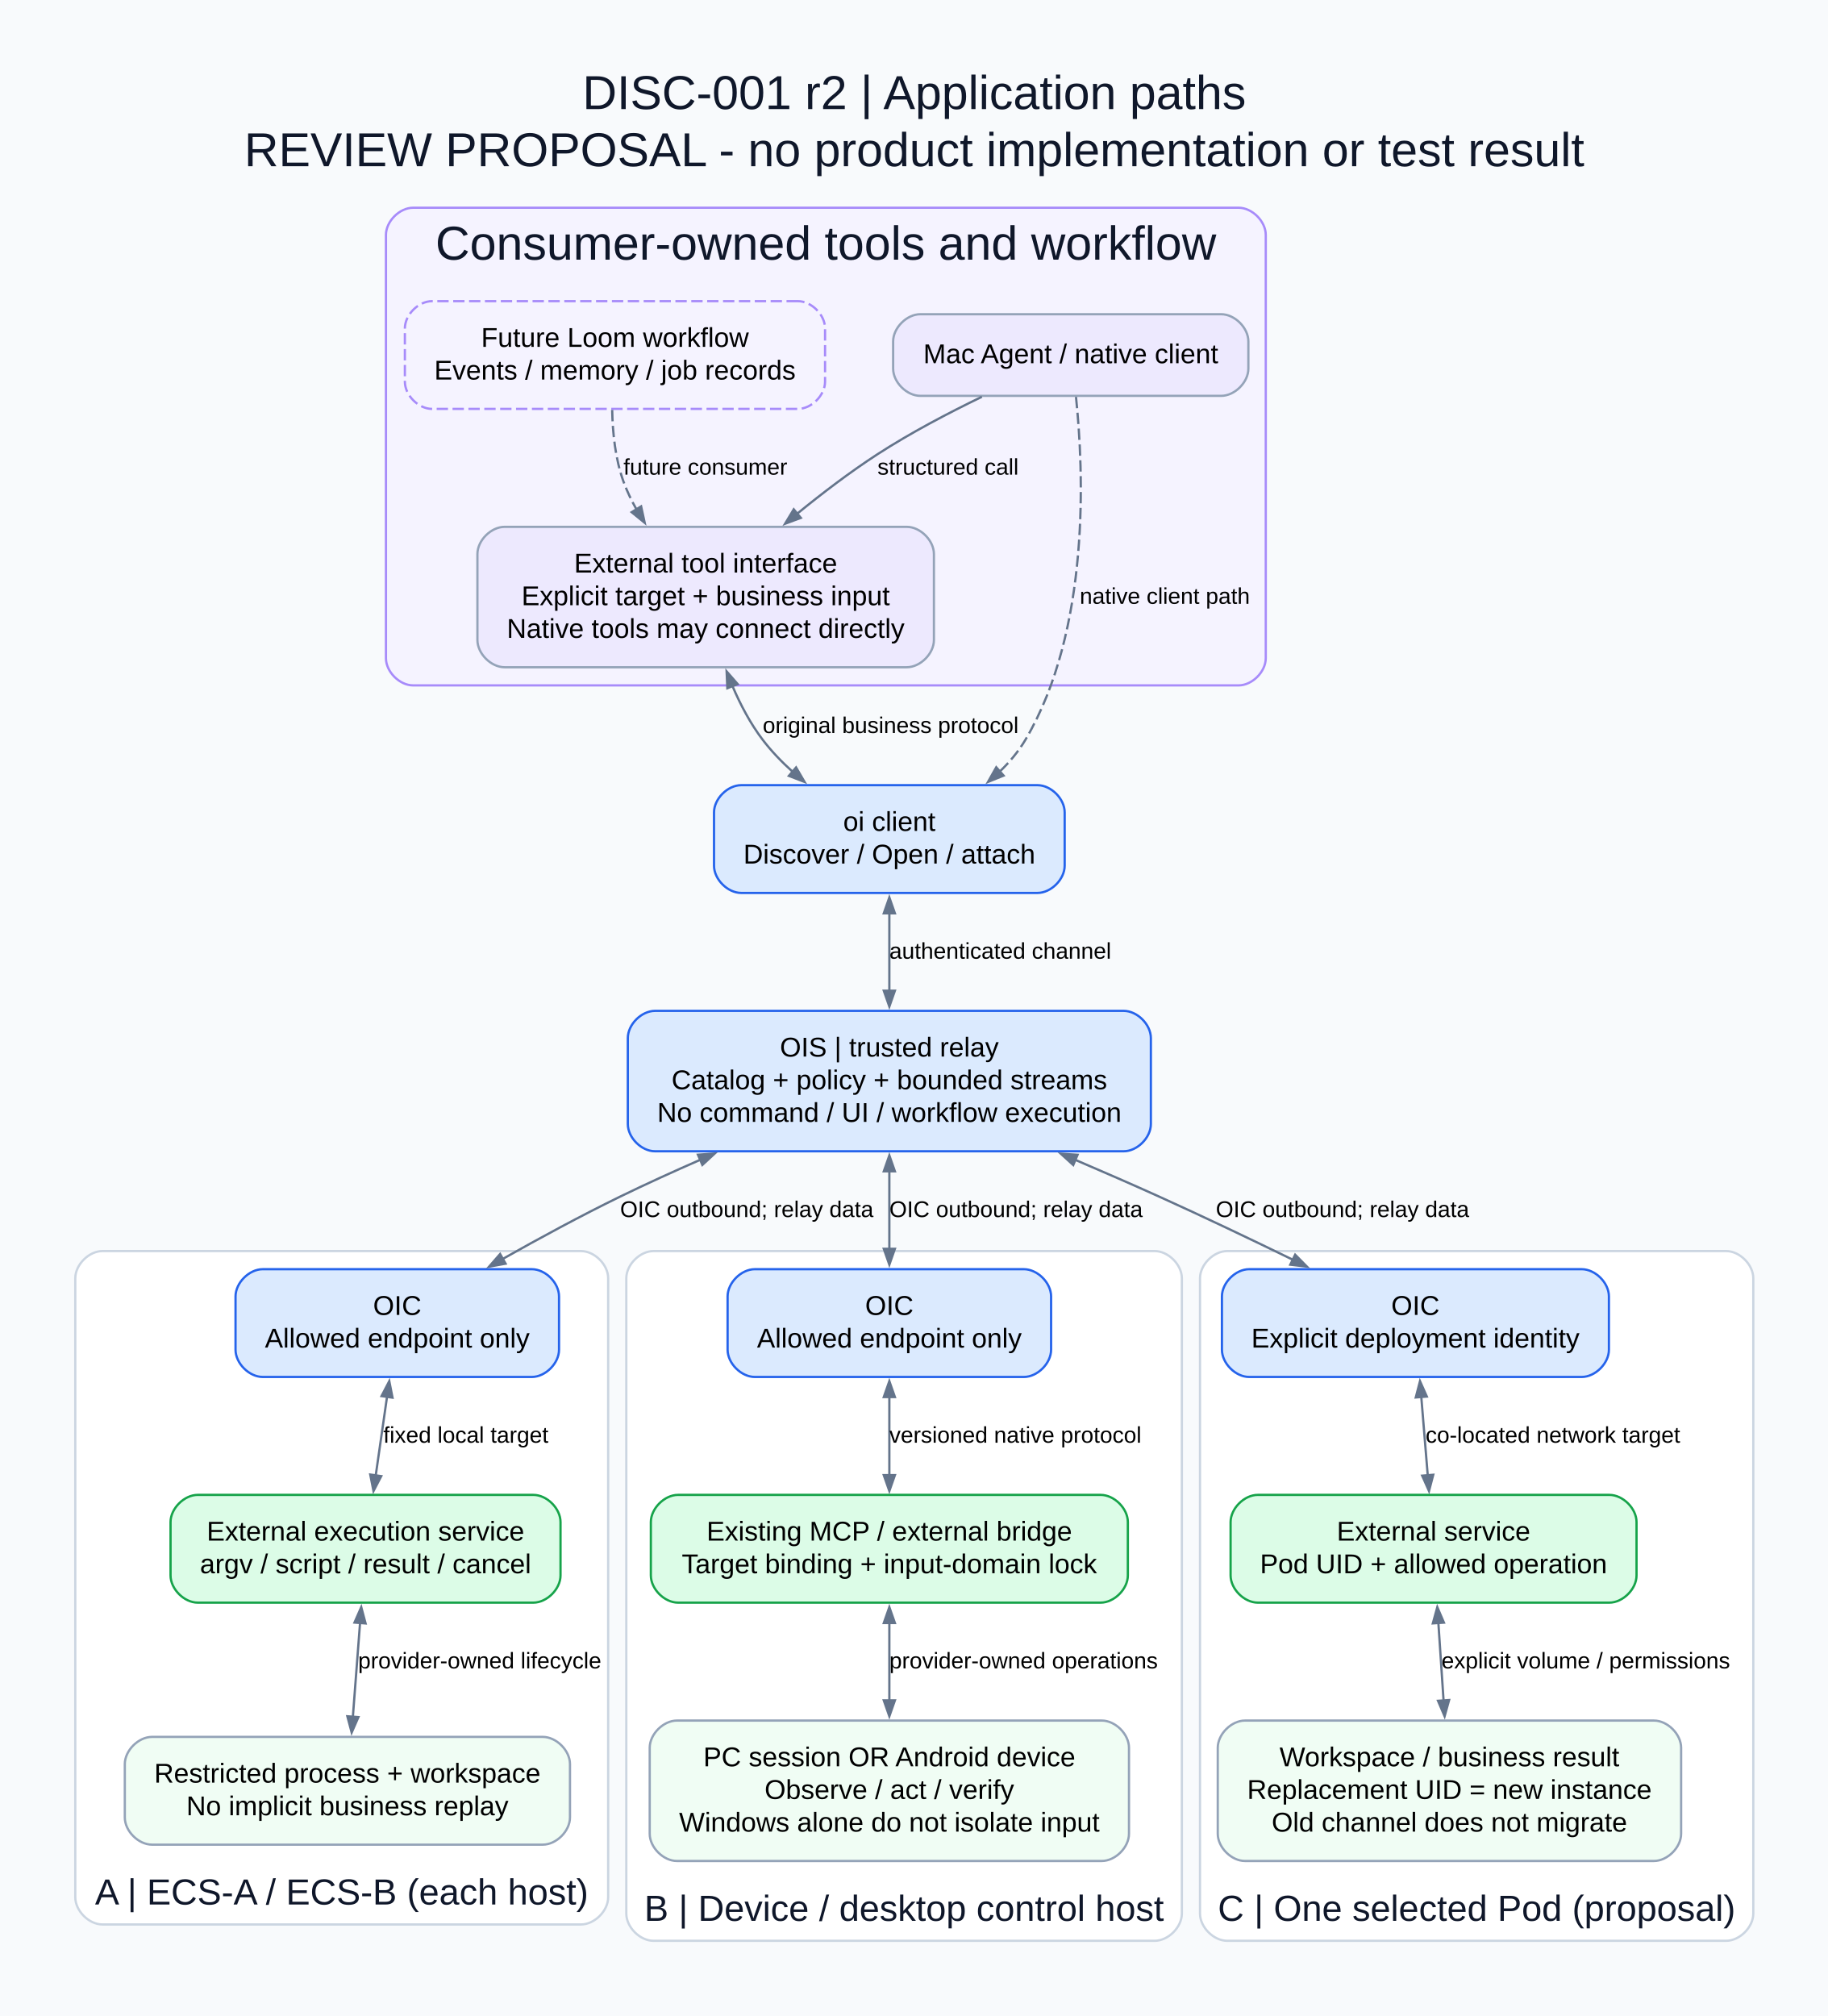
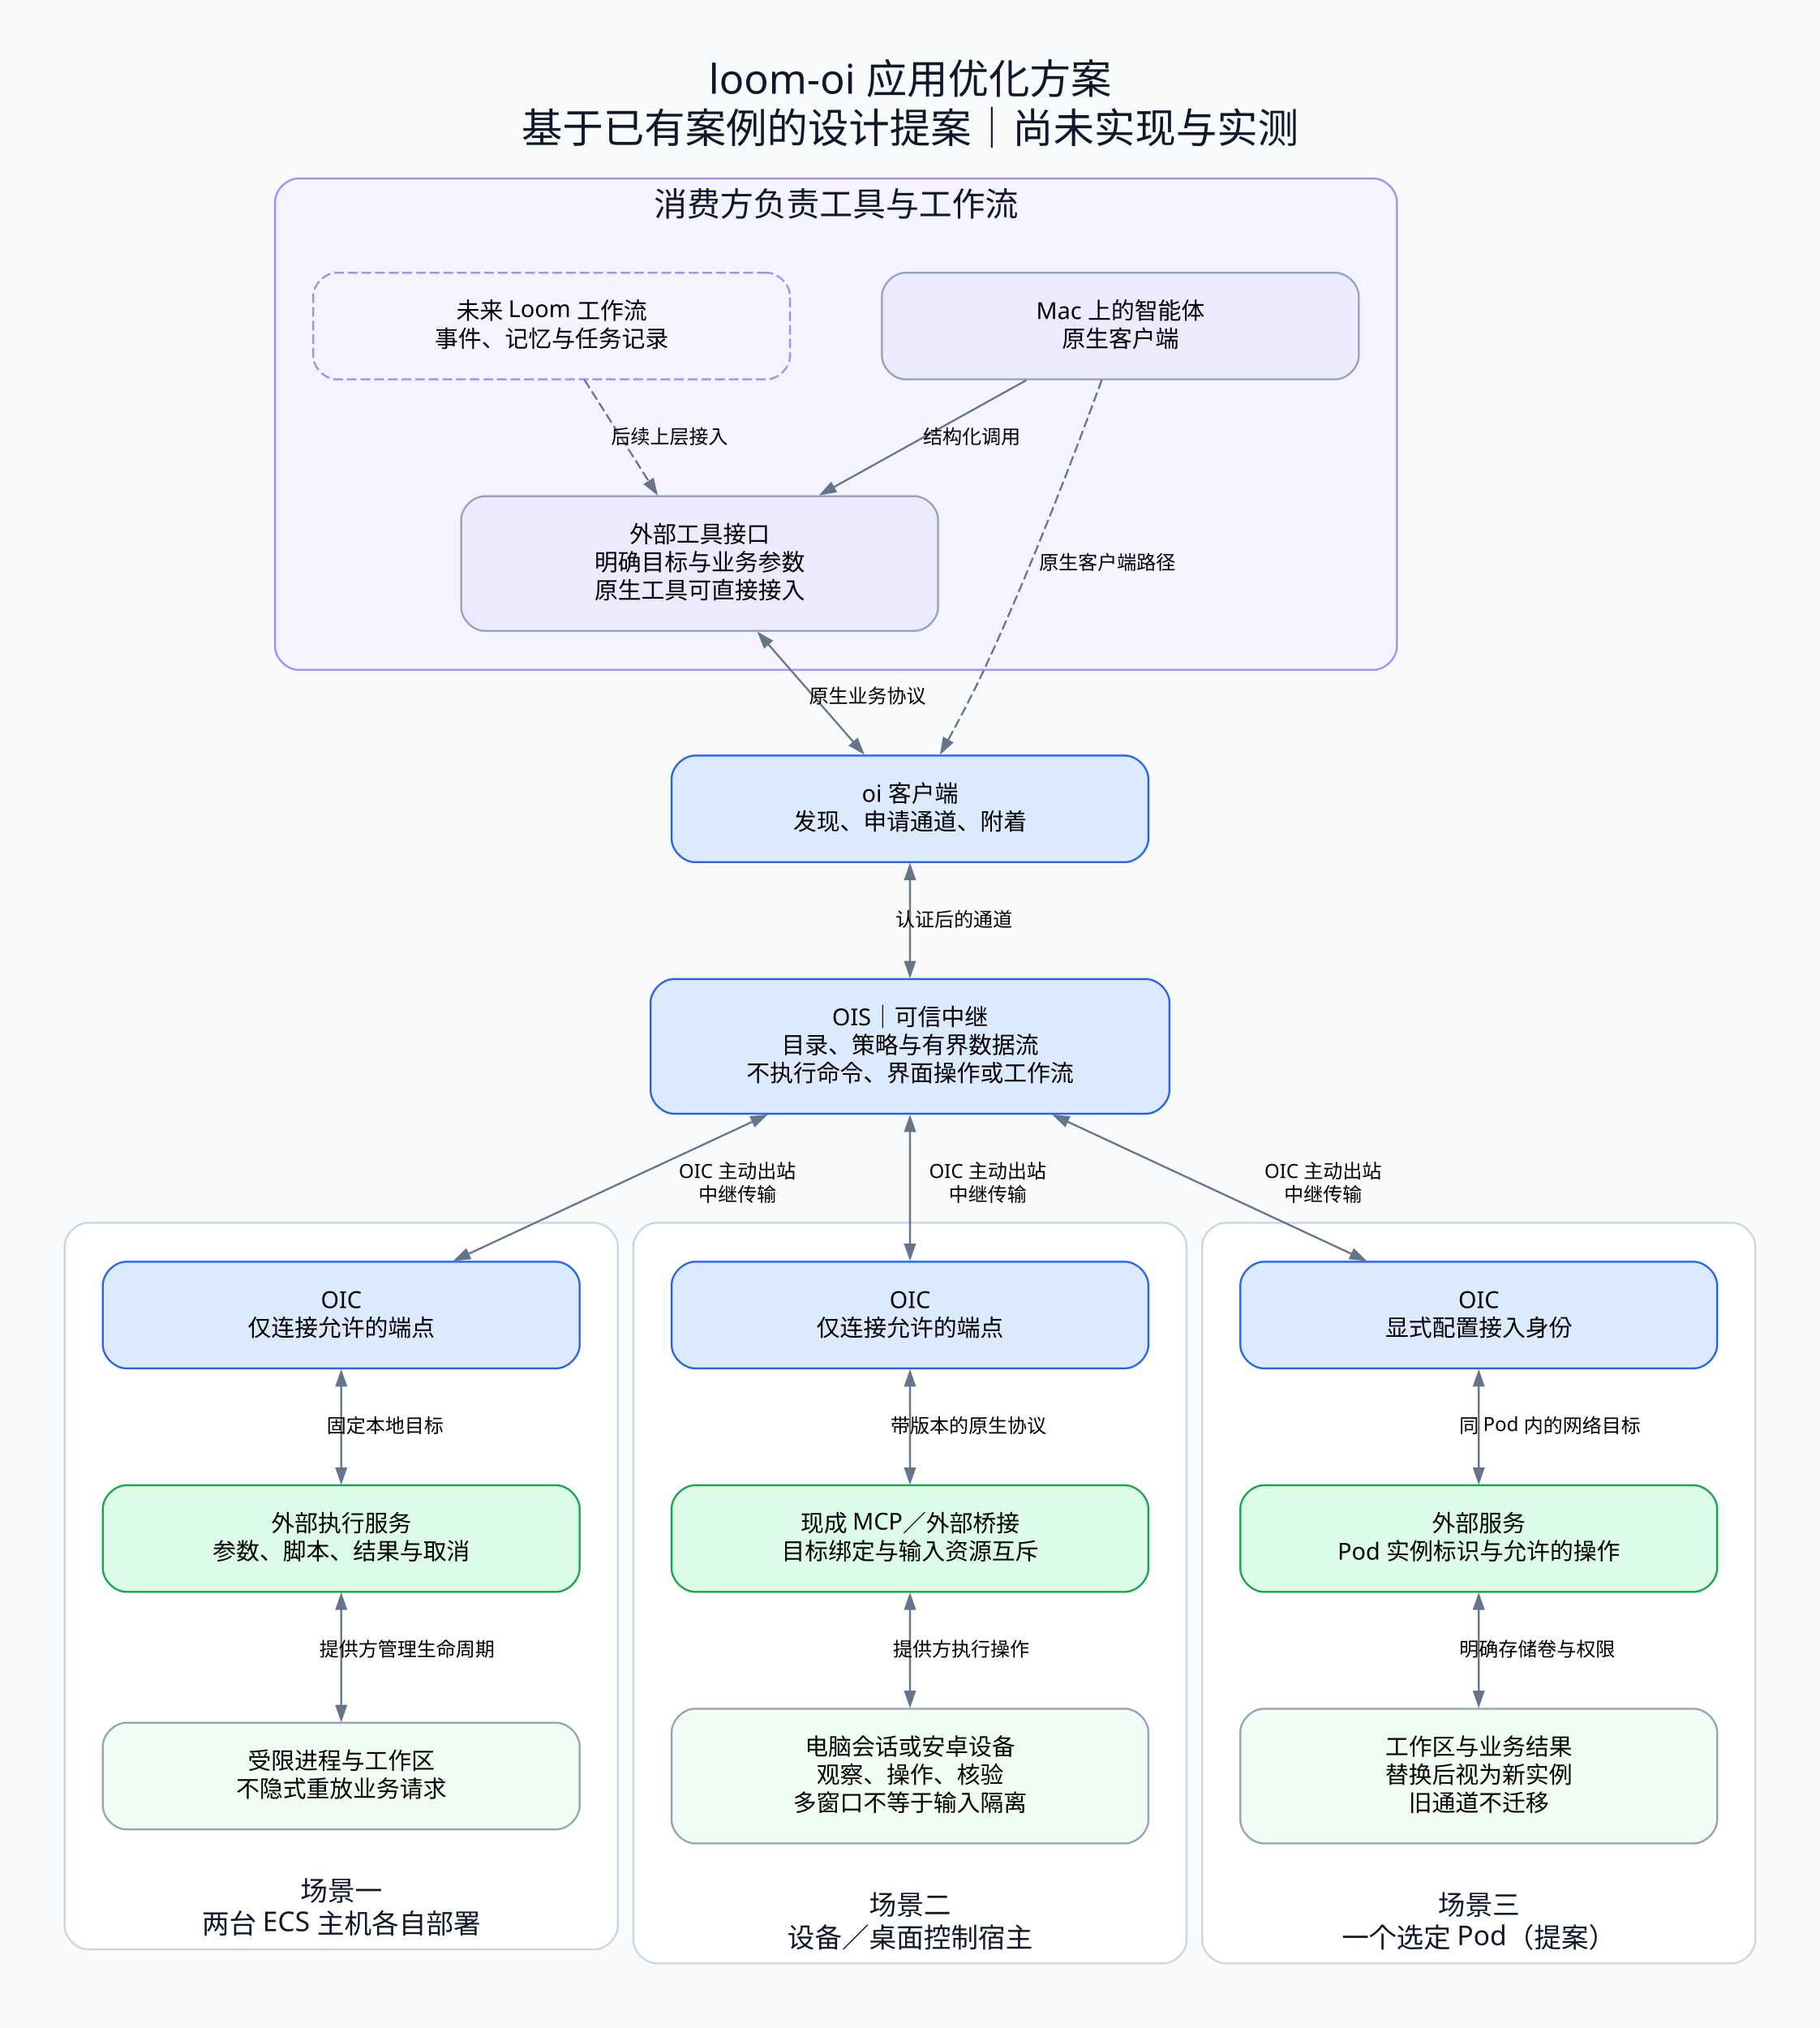
- <svg xmlns="http://www.w3.org/2000/svg" width="806pt" height="889pt" viewBox="0.00 0.00 806.00 889.00">
-   <g id="graph0" class="graph" transform="scale(1 1) rotate(0) translate(25.2 863.84)">
-     <polygon fill="#f8fafc" stroke="none" points="-25.2,25.2 -25.2,-863.84 781.2,-863.84 781.2,25.2 -25.2,25.2" />
-     <text xml:space="preserve" text-anchor="middle" x="378" y="-815.74" font-family="Arial" font-size="21.00" fill="#0f172a">DISC-001 r2 | Application paths</text>
-     <text xml:space="preserve" text-anchor="middle" x="378" y="-790.54" font-family="Arial" font-size="21.00" fill="#0f172a">REVIEW PROPOSAL - no product implementation or test result</text>
+ <svg xmlns="http://www.w3.org/2000/svg" width="934pt" height="1041pt" viewBox="0.00 0.00 934.00 1041.00">
+   <g id="graph0" class="graph" transform="scale(1 1) rotate(0) translate(25.2 1015.84)">
+     <polygon fill="#f8fafc" stroke="none" points="-25.2,25.2 -25.2,-1015.84 909.2,-1015.84 909.2,25.2 -25.2,25.2" />
+     <text xml:space="preserve" text-anchor="middle" x="442" y="-967.74" font-family="Noto Sans SC" font-size="21.00" fill="#0f172a">loom-oi 应用优化方案</text>
+     <text xml:space="preserve" text-anchor="middle" x="442" y="-942.54" font-family="Noto Sans SC" font-size="21.00" fill="#0f172a">基于已有案例的设计提案｜尚未实现与实测</text>
    <g id="clust1" class="cluster">
-       <path fill="#f5f3ff" stroke="#a78bfa" d="M157,-561.6C157,-561.6 521,-561.6 521,-561.6 527,-561.6 533,-567.6 533,-573.6 533,-573.6 533,-760.24 533,-760.24 533,-766.24 527,-772.24 521,-772.24 521,-772.24 157,-772.24 157,-772.24 151,-772.24 145,-766.24 145,-760.24 145,-760.24 145,-573.6 145,-573.6 145,-567.6 151,-561.6 157,-561.6" />
-       <text xml:space="preserve" text-anchor="middle" x="339" y="-749.34" font-family="Arial" font-size="21.00" fill="#0f172a">Consumer-owned tools and workflow</text>
+       <path fill="#f5f3ff" stroke="#a78bfa" d="M128,-672C128,-672 680,-672 680,-672 686,-672 692,-678 692,-684 692,-684 692,-912.24 692,-912.24 692,-918.24 686,-924.24 680,-924.24 680,-924.24 128,-924.24 128,-924.24 122,-924.24 116,-918.24 116,-912.24 116,-912.24 116,-684 116,-684 116,-678 122,-672 128,-672" />
+       <text xml:space="preserve" text-anchor="middle" x="404" y="-904.94" font-family="Noto Sans SC" font-size="17.00" fill="#0f172a">消费方负责工具与工作流</text>
    </g>
    <g id="clust3" class="cluster">
-       <path fill="#ffffff" stroke="#cbd5e1" d="M20,-15.2C20,-15.2 231,-15.2 231,-15.2 237,-15.2 243,-21.2 243,-27.2 243,-27.2 243,-300.16 243,-300.16 243,-306.16 237,-312.16 231,-312.16 231,-312.16 20,-312.16 20,-312.16 14,-312.16 8,-306.16 8,-300.16 8,-300.16 8,-27.2 8,-27.2 8,-21.2 14,-15.2 20,-15.2" />
-       <text xml:space="preserve" text-anchor="middle" x="125.5" y="-24" font-family="Arial" font-size="16.00" fill="#0f172a">A | ECS-A / ECS-B (each host)</text>
+       <path fill="#ffffff" stroke="#cbd5e1" d="M20,-15.2C20,-15.2 280,-15.2 280,-15.2 286,-15.2 292,-21.2 292,-27.2 292,-27.2 292,-376.16 292,-376.16 292,-382.16 286,-388.16 280,-388.16 280,-388.16 20,-388.16 20,-388.16 14,-388.16 8,-382.16 8,-376.16 8,-376.16 8,-27.2 8,-27.2 8,-21.2 14,-15.2 20,-15.2" />
+       <text xml:space="preserve" text-anchor="middle" x="150" y="-40.2" font-family="Noto Sans SC" font-size="14.00" fill="#0f172a">场景一</text>
+       <text xml:space="preserve" text-anchor="middle" x="150" y="-23.4" font-family="Noto Sans SC" font-size="14.00" fill="#0f172a">两台 ECS 主机各自部署</text>
    </g>
    <g id="clust4" class="cluster">
-       <path fill="#ffffff" stroke="#cbd5e1" d="M263,-8C263,-8 484,-8 484,-8 490,-8 496,-14 496,-20 496,-20 496,-300.16 496,-300.16 496,-306.16 490,-312.16 484,-312.16 484,-312.16 263,-312.16 263,-312.16 257,-312.16 251,-306.16 251,-300.16 251,-300.16 251,-20 251,-20 251,-14 257,-8 263,-8" />
-       <text xml:space="preserve" text-anchor="middle" x="373.5" y="-16.8" font-family="Arial" font-size="16.00" fill="#0f172a">B | Device / desktop control host</text>
+       <path fill="#ffffff" stroke="#cbd5e1" d="M312,-8C312,-8 572,-8 572,-8 578,-8 584,-14 584,-20 584,-20 584,-376.16 584,-376.16 584,-382.16 578,-388.16 572,-388.16 572,-388.16 312,-388.16 312,-388.16 306,-388.16 300,-382.16 300,-376.16 300,-376.16 300,-20 300,-20 300,-14 306,-8 312,-8" />
+       <text xml:space="preserve" text-anchor="middle" x="442" y="-33" font-family="Noto Sans SC" font-size="14.00" fill="#0f172a">场景二</text>
+       <text xml:space="preserve" text-anchor="middle" x="442" y="-16.2" font-family="Noto Sans SC" font-size="14.00" fill="#0f172a">设备／桌面控制宿主</text>
    </g>
    <g id="clust5" class="cluster">
-       <path fill="#ffffff" stroke="#cbd5e1" d="M516,-8C516,-8 736,-8 736,-8 742,-8 748,-14 748,-20 748,-20 748,-300.16 748,-300.16 748,-306.16 742,-312.16 736,-312.16 736,-312.16 516,-312.16 516,-312.16 510,-312.16 504,-306.16 504,-300.16 504,-300.16 504,-20 504,-20 504,-14 510,-8 516,-8" />
-       <text xml:space="preserve" text-anchor="middle" x="626" y="-16.8" font-family="Arial" font-size="16.00" fill="#0f172a">C | One selected Pod (proposal)</text>
+       <path fill="#ffffff" stroke="#cbd5e1" d="M604,-8C604,-8 864,-8 864,-8 870,-8 876,-14 876,-20 876,-20 876,-376.16 876,-376.16 876,-382.16 870,-388.16 864,-388.16 864,-388.16 604,-388.16 604,-388.16 598,-388.16 592,-382.16 592,-376.16 592,-376.16 592,-20 592,-20 592,-14 598,-8 604,-8" />
+       <text xml:space="preserve" text-anchor="middle" x="734" y="-33" font-family="Noto Sans SC" font-size="14.00" fill="#0f172a">场景三</text>
+       <text xml:space="preserve" text-anchor="middle" x="734" y="-16.2" font-family="Noto Sans SC" font-size="14.00" fill="#0f172a">一个选定 Pod（提案）</text>
    </g>
    <g id="node1" class="node">
-       <path fill="#ede9fe" stroke="#94a3b8" d="M513.33,-725.28C513.33,-725.28 380.67,-725.28 380.67,-725.28 374.67,-725.28 368.67,-719.28 368.67,-713.28 368.67,-713.28 368.67,-701.28 368.67,-701.28 368.67,-695.28 374.67,-689.28 380.67,-689.28 380.67,-689.28 513.33,-689.28 513.33,-689.28 519.33,-689.28 525.33,-695.28 525.33,-701.28 525.33,-701.28 525.33,-713.28 525.33,-713.28 525.33,-719.28 519.33,-725.28 513.33,-725.28" />
-       <text xml:space="preserve" text-anchor="middle" x="447" y="-703.68" font-family="Arial" font-size="12.00">Mac Agent / native client</text>
+       <path fill="#ede9fe" stroke="#94a3b8" d="M660.4,-875.84C660.4,-875.84 439.6,-875.84 439.6,-875.84 433.6,-875.84 427.6,-869.84 427.6,-863.84 427.6,-863.84 427.6,-833.12 427.6,-833.12 427.6,-827.12 433.6,-821.12 439.6,-821.12 439.6,-821.12 660.4,-821.12 660.4,-821.12 666.4,-821.12 672.4,-827.12 672.4,-833.12 672.4,-833.12 672.4,-863.84 672.4,-863.84 672.4,-869.84 666.4,-875.84 660.4,-875.84" />
+       <text xml:space="preserve" text-anchor="middle" x="550" y="-852.08" font-family="Noto Sans SC" font-size="12.00">Mac 上的智能体</text>
+       <text xml:space="preserve" text-anchor="middle" x="550" y="-837.68" font-family="Noto Sans SC" font-size="12.00">原生客户端</text>
    </g>
    <g id="node3" class="node">
-       <path fill="#ede9fe" stroke="#94a3b8" d="M374.66,-631.52C374.66,-631.52 197.34,-631.52 197.34,-631.52 191.34,-631.52 185.34,-625.52 185.34,-619.52 185.34,-619.52 185.34,-581.6 185.34,-581.6 185.34,-575.6 191.34,-569.6 197.34,-569.6 197.34,-569.6 374.66,-569.6 374.66,-569.6 380.66,-569.6 386.66,-575.6 386.66,-581.6 386.66,-581.6 386.66,-619.52 386.66,-619.52 386.66,-625.52 380.66,-631.52 374.66,-631.52" />
-       <text xml:space="preserve" text-anchor="middle" x="286" y="-611.36" font-family="Arial" font-size="12.00">External tool interface</text>
-       <text xml:space="preserve" text-anchor="middle" x="286" y="-596.96" font-family="Arial" font-size="12.00">Explicit target + business input</text>
-       <text xml:space="preserve" text-anchor="middle" x="286" y="-582.56" font-family="Arial" font-size="12.00">Native tools may connect directly</text>
+       <path fill="#ede9fe" stroke="#94a3b8" d="M444.4,-761.12C444.4,-761.12 223.6,-761.12 223.6,-761.12 217.6,-761.12 211.6,-755.12 211.6,-749.12 211.6,-749.12 211.6,-704 211.6,-704 211.6,-698 217.6,-692 223.6,-692 223.6,-692 444.4,-692 444.4,-692 450.4,-692 456.4,-698 456.4,-704 456.4,-704 456.4,-749.12 456.4,-749.12 456.4,-755.12 450.4,-761.12 444.4,-761.12" />
+       <text xml:space="preserve" text-anchor="middle" x="334" y="-737.36" font-family="Noto Sans SC" font-size="12.00">外部工具接口</text>
+       <text xml:space="preserve" text-anchor="middle" x="334" y="-722.96" font-family="Noto Sans SC" font-size="12.00">明确目标与业务参数</text>
+       <text xml:space="preserve" text-anchor="middle" x="334" y="-708.56" font-family="Noto Sans SC" font-size="12.00">原生工具可直接接入</text>
    </g>
    <g id="edge1" class="edge">
-       <path fill="none" stroke="#64748b" d="M407.81,-688.87C392.98,-681.7 376.2,-672.89 361.75,-663.52 349.72,-655.72 337.38,-646.32 326.25,-637.23" />
-       <polygon fill="#64748b" stroke="#64748b" points="327.97,-635.47 321.01,-632.89 324.84,-639.25 327.97,-635.47" />
-       <text xml:space="preserve" text-anchor="middle" x="392.88" y="-654.52" font-family="Arial" font-size="10.00">structured call</text>
+       <path fill="none" stroke="#64748b" d="M501.79,-820.72C472.55,-804.48 434.76,-783.5 402.45,-765.56" />
+       <polygon fill="#64748b" stroke="#64748b" points="403.86,-763.54 396.55,-762.28 401.48,-767.82 403.86,-763.54" />
+       <text xml:space="preserve" text-anchor="middle" x="473.68" y="-788.12" font-family="Noto Sans SC" font-size="10.00">结构化调用</text>
    </g>
    <g id="node4" class="node">
-       <path fill="#dbeafe" stroke="#2563eb" d="M432.32,-517.6C432.32,-517.6 301.68,-517.6 301.68,-517.6 295.68,-517.6 289.68,-511.6 289.68,-505.6 289.68,-505.6 289.68,-482.08 289.68,-482.08 289.68,-476.08 295.68,-470.08 301.68,-470.08 301.68,-470.08 432.32,-470.08 432.32,-470.08 438.32,-470.08 444.32,-476.08 444.32,-482.08 444.32,-482.08 444.32,-505.6 444.32,-505.6 444.32,-511.6 438.32,-517.6 432.32,-517.6" />
-       <text xml:space="preserve" text-anchor="middle" x="367" y="-497.44" font-family="Arial" font-size="12.00">oi client</text>
-       <text xml:space="preserve" text-anchor="middle" x="367" y="-483.04" font-family="Arial" font-size="12.00">Discover / Open / attach</text>
+       <path fill="#dbeafe" stroke="#2563eb" d="M552.4,-628C552.4,-628 331.6,-628 331.6,-628 325.6,-628 319.6,-622 319.6,-616 319.6,-616 319.6,-585.28 319.6,-585.28 319.6,-579.28 325.6,-573.28 331.6,-573.28 331.6,-573.28 552.4,-573.28 552.4,-573.28 558.4,-573.28 564.4,-579.28 564.4,-585.28 564.4,-585.28 564.4,-616 564.4,-616 564.4,-622 558.4,-628 552.4,-628" />
+       <text xml:space="preserve" text-anchor="middle" x="442" y="-604.24" font-family="Noto Sans SC" font-size="12.00">oi 客户端</text>
+       <text xml:space="preserve" text-anchor="middle" x="442" y="-589.84" font-family="Noto Sans SC" font-size="12.00">发现、申请通道、附着</text>
    </g>
    <g id="edge4" class="edge">
-       <path fill="none" stroke="#64748b" stroke-dasharray="5,2" d="M449.31,-688.81C452.7,-656.47 455.78,-586.19 427,-537.6 423.95,-532.46 420.02,-527.76 415.62,-523.53" />
-       <polygon fill="#64748b" stroke="#64748b" points="417.39,-521.82 410.51,-519.04 414.15,-525.5 417.39,-521.82" />
-       <text xml:space="preserve" text-anchor="middle" x="488.48" y="-597.56" font-family="Arial" font-size="10.00">native client path</text>
+       <path fill="none" stroke="#64748b" stroke-dasharray="5,2" d="M540.5,-820.91C527.82,-786.19 504.17,-723.7 480,-672 474.36,-659.93 467.6,-647.02 461.37,-635.6" />
+       <polygon fill="#64748b" stroke="#64748b" points="463.61,-634.6 458.09,-629.66 459.32,-636.97 463.61,-634.6" />
+       <text xml:space="preserve" text-anchor="middle" x="543.27" y="-723.56" font-family="Noto Sans SC" font-size="10.00">原生客户端路径</text>
    </g>
    <g id="node2" class="node">
-       <path fill="none" stroke="#a78bfa" stroke-dasharray="5,2" d="M326.65,-731.04C326.65,-731.04 165.35,-731.04 165.35,-731.04 159.35,-731.04 153.35,-725.04 153.35,-719.04 153.35,-719.04 153.35,-695.52 153.35,-695.52 153.35,-689.52 159.35,-683.52 165.35,-683.52 165.35,-683.52 326.65,-683.52 326.65,-683.52 332.65,-683.52 338.65,-689.52 338.65,-695.52 338.65,-695.52 338.65,-719.04 338.65,-719.04 338.65,-725.04 332.65,-731.04 326.65,-731.04" />
-       <text xml:space="preserve" text-anchor="middle" x="246" y="-710.88" font-family="Arial" font-size="12.00">Future Loom workflow</text>
-       <text xml:space="preserve" text-anchor="middle" x="246" y="-696.48" font-family="Arial" font-size="12.00">Events / memory / job records</text>
+       <path fill="none" stroke="#a78bfa" stroke-dasharray="5,2" d="M368.4,-875.84C368.4,-875.84 147.6,-875.84 147.6,-875.84 141.6,-875.84 135.6,-869.84 135.6,-863.84 135.6,-863.84 135.6,-833.12 135.6,-833.12 135.6,-827.12 141.6,-821.12 147.6,-821.12 147.6,-821.12 368.4,-821.12 368.4,-821.12 374.4,-821.12 380.4,-827.12 380.4,-833.12 380.4,-833.12 380.4,-863.84 380.4,-863.84 380.4,-869.84 374.4,-875.84 368.4,-875.84" />
+       <text xml:space="preserve" text-anchor="middle" x="258" y="-852.08" font-family="Noto Sans SC" font-size="12.00">未来 Loom 工作流</text>
+       <text xml:space="preserve" text-anchor="middle" x="258" y="-837.68" font-family="Noto Sans SC" font-size="12.00">事件、记忆与任务记录</text>
    </g>
    <g id="edge2" class="edge">
-       <path fill="none" stroke="#64748b" stroke-dasharray="5,2" d="M244.77,-683.05C244.95,-673.08 246.14,-661.46 249.74,-651.52 251.27,-647.3 253.27,-643.13 255.55,-639.09" />
-       <polygon fill="#64748b" stroke="#64748b" points="257.53,-640.55 259.11,-633.3 253.36,-637.98 257.53,-640.55" />
-       <text xml:space="preserve" text-anchor="middle" x="285.87" y="-654.52" font-family="Arial" font-size="10.00">future consumer</text>
+       <path fill="none" stroke="#64748b" stroke-dasharray="5,2" d="M274.87,-820.87C284.67,-805.39 297.23,-785.58 308.25,-768.19" />
+       <polygon fill="#64748b" stroke="#64748b" points="310.06,-769.91 311.74,-762.69 305.92,-767.29 310.06,-769.91" />
+       <text xml:space="preserve" text-anchor="middle" x="318.5" y="-788.12" font-family="Noto Sans SC" font-size="10.00">后续上层接入</text>
    </g>
    <g id="edge3" class="edge">
-       <path fill="none" stroke="#64748b" d="M297.81,-561.32C301.35,-553.05 305.77,-544.67 311.16,-537.6 315.01,-532.55 319.6,-527.78 324.48,-523.4" />
-       <polygon fill="#64748b" stroke="#64748b" points="295.56,-560.36 295.24,-567.77 300.11,-562.18 295.56,-560.36" />
-       <polygon fill="#64748b" stroke="#64748b" points="325.87,-525.43 329.61,-519.03 322.69,-521.7 325.87,-525.43" />
-       <text xml:space="preserve" text-anchor="middle" x="367.58" y="-540.6" font-family="Arial" font-size="10.00">original business protocol</text>
+       <path fill="none" stroke="#64748b" d="M368.92,-685.49C383.31,-668.99 399.76,-650.11 413.41,-634.45" />
+       <polygon fill="#64748b" stroke="#64748b" points="367.26,-683.67 364.51,-690.56 370.95,-686.89 367.26,-683.67" />
+       <polygon fill="#64748b" stroke="#64748b" points="414.94,-636.42 417.69,-629.54 411.24,-633.2 414.94,-636.42" />
+       <text xml:space="preserve" text-anchor="middle" x="420.17" y="-655" font-family="Noto Sans SC" font-size="10.00">原生业务协议</text>
    </g>
    <g id="node5" class="node">
-       <path fill="#dbeafe" stroke="#2563eb" d="M470.33,-418.08C470.33,-418.08 263.67,-418.08 263.67,-418.08 257.67,-418.08 251.67,-412.08 251.67,-406.08 251.67,-406.08 251.67,-368.16 251.67,-368.16 251.67,-362.16 257.67,-356.16 263.67,-356.16 263.67,-356.16 470.33,-356.16 470.33,-356.16 476.33,-356.16 482.33,-362.16 482.33,-368.16 482.33,-368.16 482.33,-406.08 482.33,-406.08 482.33,-412.08 476.33,-418.08 470.33,-418.08" />
-       <text xml:space="preserve" text-anchor="middle" x="367" y="-397.92" font-family="Arial" font-size="12.00">OIS | trusted relay</text>
-       <text xml:space="preserve" text-anchor="middle" x="367" y="-383.52" font-family="Arial" font-size="12.00">Catalog + policy + bounded streams</text>
-       <text xml:space="preserve" text-anchor="middle" x="367" y="-369.12" font-family="Arial" font-size="12.00">No command / UI / workflow execution</text>
+       <path fill="#dbeafe" stroke="#2563eb" d="M563.2,-513.28C563.2,-513.28 320.8,-513.28 320.8,-513.28 314.8,-513.28 308.8,-507.28 308.8,-501.28 308.8,-501.28 308.8,-456.16 308.8,-456.16 308.8,-450.16 314.8,-444.16 320.8,-444.16 320.8,-444.16 563.2,-444.16 563.2,-444.16 569.2,-444.16 575.2,-450.16 575.2,-456.16 575.2,-456.16 575.2,-501.28 575.2,-501.28 575.2,-507.28 569.2,-513.28 563.2,-513.28" />
+       <text xml:space="preserve" text-anchor="middle" x="442" y="-489.52" font-family="Noto Sans SC" font-size="12.00">OIS｜可信中继</text>
+       <text xml:space="preserve" text-anchor="middle" x="442" y="-475.12" font-family="Noto Sans SC" font-size="12.00">目录、策略与有界数据流</text>
+       <text xml:space="preserve" text-anchor="middle" x="442" y="-460.72" font-family="Noto Sans SC" font-size="12.00">不执行命令、界面操作或工作流</text>
    </g>
    <g id="edge5" class="edge">
-       <path fill="none" stroke="#64748b" d="M367,-461.46C367,-450.6 367,-438.31 367,-426.94" />
-       <polygon fill="#64748b" stroke="#64748b" points="364.55,-461.09 367,-468.09 369.45,-461.09 364.55,-461.09" />
-       <polygon fill="#64748b" stroke="#64748b" points="369.45,-426.97 367,-419.97 364.55,-426.97 369.45,-426.97" />
-       <text xml:space="preserve" text-anchor="middle" x="415.93" y="-441.08" font-family="Arial" font-size="10.00">authenticated channel</text>
+       <path fill="none" stroke="#64748b" d="M442,-564.88C442,-551.51 442,-536.09 442,-522.08" />
+       <polygon fill="#64748b" stroke="#64748b" points="439.55,-564.51 442,-571.51 444.45,-564.51 439.55,-564.51" />
+       <polygon fill="#64748b" stroke="#64748b" points="444.45,-522.08 442,-515.08 439.55,-522.08 444.45,-522.08" />
+       <text xml:space="preserve" text-anchor="middle" x="464.5" y="-540.28" font-family="Noto Sans SC" font-size="10.00">认证后的通道</text>
    </g>
    <g id="node6" class="node">
-       <path fill="#dbeafe" stroke="#2563eb" d="M209.33,-304.16C209.33,-304.16 90.67,-304.16 90.67,-304.16 84.67,-304.16 78.67,-298.16 78.67,-292.16 78.67,-292.16 78.67,-268.64 78.67,-268.64 78.67,-262.64 84.67,-256.64 90.67,-256.64 90.67,-256.64 209.33,-256.64 209.33,-256.64 215.33,-256.64 221.33,-262.64 221.33,-268.64 221.33,-268.64 221.33,-292.16 221.33,-292.16 221.33,-298.16 215.33,-304.16 209.33,-304.16" />
-       <text xml:space="preserve" text-anchor="middle" x="150" y="-284" font-family="Arial" font-size="12.00">OIC</text>
-       <text xml:space="preserve" text-anchor="middle" x="150" y="-269.6" font-family="Arial" font-size="12.00">Allowed endpoint only</text>
+       <path fill="#dbeafe" stroke="#2563eb" d="M260.4,-368.16C260.4,-368.16 39.6,-368.16 39.6,-368.16 33.6,-368.16 27.6,-362.16 27.6,-356.16 27.6,-356.16 27.6,-325.44 27.6,-325.44 27.6,-319.44 33.6,-313.44 39.6,-313.44 39.6,-313.44 260.4,-313.44 260.4,-313.44 266.4,-313.44 272.4,-319.44 272.4,-325.44 272.4,-325.44 272.4,-356.16 272.4,-356.16 272.4,-362.16 266.4,-368.16 260.4,-368.16" />
+       <text xml:space="preserve" text-anchor="middle" x="150" y="-344.4" font-family="Noto Sans SC" font-size="12.00">OIC</text>
+       <text xml:space="preserve" text-anchor="middle" x="150" y="-330" font-family="Noto Sans SC" font-size="12.00">仅连接允许的端点</text>
    </g>
    <g id="edge12" class="edge">
-       <path fill="none" stroke="#64748b" d="M283.9,-352.53C271.85,-347.26 259.67,-341.72 248.26,-336.16 231.06,-327.78 212.63,-317.79 196.43,-308.65" />
-       <polygon fill="#64748b" stroke="#64748b" points="282.59,-354.64 289.99,-355.17 284.54,-350.14 282.59,-354.64" />
-       <polygon fill="#64748b" stroke="#64748b" points="197.77,-306.6 190.47,-305.27 195.35,-310.86 197.77,-306.6" />
-       <text xml:space="preserve" text-anchor="middle" x="304.13" y="-327.16" font-family="Arial" font-size="10.00">OIC outbound; relay data</text>
+       <path fill="none" stroke="#64748b" d="M361.64,-440.31C315.5,-418.84 258.31,-392.22 215.02,-372.06" />
+       <polygon fill="#64748b" stroke="#64748b" points="360.32,-442.4 367.7,-443.13 362.38,-437.96 360.32,-442.4" />
+       <polygon fill="#64748b" stroke="#64748b" points="216.13,-369.88 208.75,-369.15 214.06,-374.32 216.13,-369.88" />
+       <text xml:space="preserve" text-anchor="middle" x="353.34" y="-411.16" font-family="Noto Sans SC" font-size="10.00">　　OIC 主动出站　　</text>
+       <text xml:space="preserve" text-anchor="middle" x="353.34" y="-399.16" font-family="Noto Sans SC" font-size="10.00">　　中继传输　　</text>
    </g>
    <g id="node9" class="node">
-       <path fill="#dbeafe" stroke="#2563eb" d="M426.33,-304.16C426.33,-304.16 307.67,-304.16 307.67,-304.16 301.67,-304.16 295.67,-298.16 295.67,-292.16 295.67,-292.16 295.67,-268.64 295.67,-268.64 295.67,-262.64 301.67,-256.64 307.67,-256.64 307.67,-256.64 426.33,-256.64 426.33,-256.64 432.33,-256.64 438.33,-262.64 438.33,-268.64 438.33,-268.64 438.33,-292.16 438.33,-292.16 438.33,-298.16 432.33,-304.16 426.33,-304.16" />
-       <text xml:space="preserve" text-anchor="middle" x="367" y="-284" font-family="Arial" font-size="12.00">OIC</text>
-       <text xml:space="preserve" text-anchor="middle" x="367" y="-269.6" font-family="Arial" font-size="12.00">Allowed endpoint only</text>
+       <path fill="#dbeafe" stroke="#2563eb" d="M552.4,-368.16C552.4,-368.16 331.6,-368.16 331.6,-368.16 325.6,-368.16 319.6,-362.16 319.6,-356.16 319.6,-356.16 319.6,-325.44 319.6,-325.44 319.6,-319.44 325.6,-313.44 331.6,-313.44 331.6,-313.44 552.4,-313.44 552.4,-313.44 558.4,-313.44 564.4,-319.44 564.4,-325.44 564.4,-325.44 564.4,-356.16 564.4,-356.16 564.4,-362.16 558.4,-368.16 552.4,-368.16" />
+       <text xml:space="preserve" text-anchor="middle" x="442" y="-344.4" font-family="Noto Sans SC" font-size="12.00">OIC</text>
+       <text xml:space="preserve" text-anchor="middle" x="442" y="-330" font-family="Noto Sans SC" font-size="12.00">仅连接允许的端点</text>
    </g>
    <g id="edge13" class="edge">
-       <path fill="none" stroke="#64748b" d="M367,-347.56C367,-336.19 367,-323.89 367,-313.01" />
-       <polygon fill="#64748b" stroke="#64748b" points="364.55,-347.32 367,-354.32 369.45,-347.32 364.55,-347.32" />
-       <polygon fill="#64748b" stroke="#64748b" points="369.45,-313.15 367,-306.15 364.55,-313.15 369.45,-313.15" />
-       <text xml:space="preserve" text-anchor="middle" x="422.87" y="-327.16" font-family="Arial" font-size="10.00">OIC outbound; relay data</text>
+       <path fill="none" stroke="#64748b" d="M442,-435.32C442,-416.56 442,-394.75 442,-376.91" />
+       <polygon fill="#64748b" stroke="#64748b" points="439.55,-435.26 442,-442.26 444.45,-435.26 439.55,-435.26" />
+       <polygon fill="#64748b" stroke="#64748b" points="444.45,-377.02 442,-370.02 439.55,-377.02 444.45,-377.02" />
+       <text xml:space="preserve" text-anchor="middle" x="481.86" y="-411.16" font-family="Noto Sans SC" font-size="10.00">　　OIC 主动出站　　</text>
+       <text xml:space="preserve" text-anchor="middle" x="481.86" y="-399.16" font-family="Noto Sans SC" font-size="10.00">　　中继传输　　</text>
    </g>
    <g id="node12" class="node">
-       <path fill="#dbeafe" stroke="#2563eb" d="M672.33,-304.16C672.33,-304.16 525.67,-304.16 525.67,-304.16 519.67,-304.16 513.67,-298.16 513.67,-292.16 513.67,-292.16 513.67,-268.64 513.67,-268.64 513.67,-262.64 519.67,-256.64 525.67,-256.64 525.67,-256.64 672.33,-256.64 672.33,-256.64 678.33,-256.64 684.33,-262.64 684.33,-268.64 684.33,-268.64 684.33,-292.16 684.33,-292.16 684.33,-298.16 678.33,-304.16 672.33,-304.16" />
-       <text xml:space="preserve" text-anchor="middle" x="599" y="-284" font-family="Arial" font-size="12.00">OIC</text>
-       <text xml:space="preserve" text-anchor="middle" x="599" y="-269.6" font-family="Arial" font-size="12.00">Explicit deployment identity</text>
+       <path fill="#dbeafe" stroke="#2563eb" d="M844.4,-368.16C844.4,-368.16 623.6,-368.16 623.6,-368.16 617.6,-368.16 611.6,-362.16 611.6,-356.16 611.6,-356.16 611.6,-325.44 611.6,-325.44 611.6,-319.44 617.6,-313.44 623.6,-313.44 623.6,-313.44 844.4,-313.44 844.4,-313.44 850.4,-313.44 856.4,-319.44 856.4,-325.44 856.4,-325.44 856.4,-356.16 856.4,-356.16 856.4,-362.16 850.4,-368.16 844.4,-368.16" />
+       <text xml:space="preserve" text-anchor="middle" x="734" y="-344.4" font-family="Noto Sans SC" font-size="12.00">OIC</text>
+       <text xml:space="preserve" text-anchor="middle" x="734" y="-330" font-family="Noto Sans SC" font-size="12.00">显式配置接入身份</text>
    </g>
    <g id="edge14" class="edge">
-       <path fill="none" stroke="#64748b" d="M448.94,-352.4C461.41,-347.07 474.08,-341.55 486,-336.16 505.47,-327.36 526.59,-317.28 545.24,-308.18" />
-       <polygon fill="#64748b" stroke="#64748b" points="448.1,-350.1 442.61,-355.09 450.01,-354.61 448.1,-350.1" />
-       <polygon fill="#64748b" stroke="#64748b" points="545.96,-310.56 551.17,-305.28 543.81,-306.15 545.96,-310.56" />
-       <text xml:space="preserve" text-anchor="middle" x="566.85" y="-327.16" font-family="Arial" font-size="10.00">OIC outbound; relay data</text>
+       <path fill="none" stroke="#64748b" d="M522.36,-440.31C568.5,-418.84 625.69,-392.22 668.98,-372.06" />
+       <polygon fill="#64748b" stroke="#64748b" points="521.62,-437.96 516.3,-443.13 523.68,-442.4 521.62,-437.96" />
+       <polygon fill="#64748b" stroke="#64748b" points="669.94,-374.32 675.25,-369.15 667.87,-369.88 669.94,-374.32" />
+       <text xml:space="preserve" text-anchor="middle" x="654.01" y="-411.16" font-family="Noto Sans SC" font-size="10.00">　　OIC 主动出站　　</text>
+       <text xml:space="preserve" text-anchor="middle" x="654.01" y="-399.16" font-family="Noto Sans SC" font-size="10.00">　　中继传输　　</text>
    </g>
    <g id="node7" class="node">
-       <path fill="#dcfce7" stroke="#16a34a" d="M209.99,-204.64C209.99,-204.64 62.01,-204.64 62.01,-204.64 56.01,-204.64 50.01,-198.64 50.01,-192.64 50.01,-192.64 50.01,-169.12 50.01,-169.12 50.01,-163.12 56.01,-157.12 62.01,-157.12 62.01,-157.12 209.99,-157.12 209.99,-157.12 215.99,-157.12 221.99,-163.12 221.99,-169.12 221.99,-169.12 221.99,-192.64 221.99,-192.64 221.99,-198.64 215.99,-204.64 209.99,-204.64" />
-       <text xml:space="preserve" text-anchor="middle" x="136" y="-184.48" font-family="Arial" font-size="12.00">External execution service</text>
-       <text xml:space="preserve" text-anchor="middle" x="136" y="-170.08" font-family="Arial" font-size="12.00">argv / script / result / cancel</text>
+       <path fill="#dcfce7" stroke="#16a34a" d="M260.4,-253.44C260.4,-253.44 39.6,-253.44 39.6,-253.44 33.6,-253.44 27.6,-247.44 27.6,-241.44 27.6,-241.44 27.6,-210.72 27.6,-210.72 27.6,-204.72 33.6,-198.72 39.6,-198.72 39.6,-198.72 260.4,-198.72 260.4,-198.72 266.4,-198.72 272.4,-204.72 272.4,-210.72 272.4,-210.72 272.4,-241.44 272.4,-241.44 272.4,-247.44 266.4,-253.44 260.4,-253.44" />
+       <text xml:space="preserve" text-anchor="middle" x="150" y="-229.68" font-family="Noto Sans SC" font-size="12.00">外部执行服务</text>
+       <text xml:space="preserve" text-anchor="middle" x="150" y="-215.28" font-family="Noto Sans SC" font-size="12.00">参数、脚本、结果与取消</text>
    </g>
    <g id="edge6" class="edge">
-       <path fill="none" stroke="#64748b" d="M145.48,-247.89C143.87,-236.72 142.07,-224.16 140.47,-213.02" />
-       <polygon fill="#64748b" stroke="#64748b" points="143.05,-248.21 146.47,-254.79 147.9,-247.51 143.05,-248.21" />
-       <polygon fill="#64748b" stroke="#64748b" points="142.93,-212.9 139.51,-206.32 138.08,-213.6 142.93,-212.9" />
-       <text xml:space="preserve" text-anchor="middle" x="180.25" y="-227.64" font-family="Arial" font-size="10.00">fixed local target</text>
+       <path fill="none" stroke="#64748b" d="M150,-304.75C150,-291.08 150,-275.44 150,-261.8" />
+       <polygon fill="#64748b" stroke="#64748b" points="147.55,-304.57 150,-311.57 152.45,-304.57 147.55,-304.57" />
+       <polygon fill="#64748b" stroke="#64748b" points="152.45,-262.11 150,-255.11 147.55,-262.11 152.45,-262.11" />
+       <text xml:space="preserve" text-anchor="middle" x="172.5" y="-280.44" font-family="Noto Sans SC" font-size="10.00">固定本地目标</text>
    </g>
    <g id="node8" class="node">
-       <path fill="#f0fdf4" stroke="#94a3b8" d="M214.16,-97.92C214.16,-97.92 41.84,-97.92 41.84,-97.92 35.84,-97.92 29.84,-91.92 29.84,-85.92 29.84,-85.92 29.84,-62.4 29.84,-62.4 29.84,-56.4 35.84,-50.4 41.84,-50.4 41.84,-50.4 214.16,-50.4 214.16,-50.4 220.16,-50.4 226.16,-56.4 226.16,-62.4 226.16,-62.4 226.16,-85.92 226.16,-85.92 226.16,-91.92 220.16,-97.92 214.16,-97.92" />
-       <text xml:space="preserve" text-anchor="middle" x="128" y="-77.76" font-family="Arial" font-size="12.00">Restricted process + workspace</text>
-       <text xml:space="preserve" text-anchor="middle" x="128" y="-63.36" font-family="Arial" font-size="12.00">No implicit business replay</text>
+       <path fill="#f0fdf4" stroke="#94a3b8" d="M260.4,-131.52C260.4,-131.52 39.6,-131.52 39.6,-131.52 33.6,-131.52 27.6,-125.52 27.6,-119.52 27.6,-119.52 27.6,-88.8 27.6,-88.8 27.6,-82.8 33.6,-76.8 39.6,-76.8 39.6,-76.8 260.4,-76.8 260.4,-76.8 266.4,-76.8 272.4,-82.8 272.4,-88.8 272.4,-88.8 272.4,-119.52 272.4,-119.52 272.4,-125.52 266.4,-131.52 260.4,-131.52" />
+       <text xml:space="preserve" text-anchor="middle" x="150" y="-107.76" font-family="Noto Sans SC" font-size="12.00">受限进程与工作区</text>
+       <text xml:space="preserve" text-anchor="middle" x="150" y="-93.36" font-family="Noto Sans SC" font-size="12.00">不隐式重放业务请求</text>
    </g>
    <g id="edge7" class="edge">
-       <path fill="none" stroke="#64748b" d="M133.61,-148.54C132.6,-135.31 131.42,-119.94 130.41,-106.69" />
-       <polygon fill="#64748b" stroke="#64748b" points="131.13,-148.34 134.11,-155.13 136.02,-147.96 131.13,-148.34" />
-       <polygon fill="#64748b" stroke="#64748b" points="132.86,-106.64 129.89,-99.84 127.98,-107.01 132.86,-106.64" />
-       <text xml:space="preserve" text-anchor="middle" x="186.35" y="-128.12" font-family="Arial" font-size="10.00">provider-owned lifecycle</text>
+       <path fill="none" stroke="#64748b" d="M150,-190.2C150,-174.45 150,-155.89 150,-140.13" />
+       <polygon fill="#64748b" stroke="#64748b" points="147.55,-189.95 150,-196.95 152.45,-189.95 147.55,-189.95" />
+       <polygon fill="#64748b" stroke="#64748b" points="152.45,-140.21 150,-133.21 147.55,-140.21 152.45,-140.21" />
+       <text xml:space="preserve" text-anchor="middle" x="183.75" y="-165.72" font-family="Noto Sans SC" font-size="10.00">提供方管理生命周期</text>
    </g>
    <g id="node10" class="node">
-       <path fill="#dcfce7" stroke="#16a34a" d="M460.18,-204.64C460.18,-204.64 273.82,-204.64 273.82,-204.64 267.82,-204.64 261.82,-198.64 261.82,-192.64 261.82,-192.64 261.82,-169.12 261.82,-169.12 261.82,-163.12 267.82,-157.12 273.82,-157.12 273.82,-157.12 460.18,-157.12 460.18,-157.12 466.18,-157.12 472.18,-163.12 472.18,-169.12 472.18,-169.12 472.18,-192.64 472.18,-192.64 472.18,-198.64 466.18,-204.64 460.18,-204.64" />
-       <text xml:space="preserve" text-anchor="middle" x="367" y="-184.48" font-family="Arial" font-size="12.00">Existing MCP / external bridge</text>
-       <text xml:space="preserve" text-anchor="middle" x="367" y="-170.08" font-family="Arial" font-size="12.00">Target binding + input-domain lock</text>
+       <path fill="#dcfce7" stroke="#16a34a" d="M552.4,-253.44C552.4,-253.44 331.6,-253.44 331.6,-253.44 325.6,-253.44 319.6,-247.44 319.6,-241.44 319.6,-241.44 319.6,-210.72 319.6,-210.72 319.6,-204.72 325.6,-198.72 331.6,-198.72 331.6,-198.72 552.4,-198.72 552.4,-198.72 558.4,-198.72 564.4,-204.72 564.4,-210.72 564.4,-210.72 564.4,-241.44 564.4,-241.44 564.4,-247.44 558.4,-253.44 552.4,-253.44" />
+       <text xml:space="preserve" text-anchor="middle" x="442" y="-229.68" font-family="Noto Sans SC" font-size="12.00">现成 MCP／外部桥接</text>
+       <text xml:space="preserve" text-anchor="middle" x="442" y="-215.28" font-family="Noto Sans SC" font-size="12.00">目标绑定与输入资源互斥</text>
    </g>
    <g id="edge8" class="edge">
-       <path fill="none" stroke="#64748b" d="M367,-247.89C367,-236.72 367,-224.16 367,-213.02" />
-       <polygon fill="#64748b" stroke="#64748b" points="364.55,-247.78 367,-254.78 369.45,-247.78 364.55,-247.78" />
-       <polygon fill="#64748b" stroke="#64748b" points="369.45,-213.34 367,-206.34 364.55,-213.34 369.45,-213.34" />
-       <text xml:space="preserve" text-anchor="middle" x="422.59" y="-227.64" font-family="Arial" font-size="10.00">versioned native protocol</text>
+       <path fill="none" stroke="#64748b" d="M442,-304.75C442,-291.08 442,-275.44 442,-261.8" />
+       <polygon fill="#64748b" stroke="#64748b" points="439.55,-304.57 442,-311.57 444.45,-304.57 439.55,-304.57" />
+       <polygon fill="#64748b" stroke="#64748b" points="444.45,-262.11 442,-255.11 439.55,-262.11 444.45,-262.11" />
+       <text xml:space="preserve" text-anchor="middle" x="472" y="-280.44" font-family="Noto Sans SC" font-size="10.00">带版本的原生协议</text>
    </g>
    <g id="node11" class="node">
-       <path fill="#f0fdf4" stroke="#94a3b8" d="M460.68,-105.12C460.68,-105.12 273.32,-105.12 273.32,-105.12 267.32,-105.12 261.32,-99.12 261.32,-93.12 261.32,-93.12 261.32,-55.2 261.32,-55.2 261.32,-49.2 267.32,-43.2 273.32,-43.2 273.32,-43.2 460.68,-43.2 460.68,-43.2 466.68,-43.2 472.68,-49.2 472.68,-55.2 472.68,-55.2 472.68,-93.12 472.68,-93.12 472.68,-99.12 466.68,-105.12 460.68,-105.12" />
-       <text xml:space="preserve" text-anchor="middle" x="367" y="-84.96" font-family="Arial" font-size="12.00">PC session OR Android device</text>
-       <text xml:space="preserve" text-anchor="middle" x="367" y="-70.56" font-family="Arial" font-size="12.00">Observe / act / verify</text>
-       <text xml:space="preserve" text-anchor="middle" x="367" y="-56.16" font-family="Arial" font-size="12.00">Windows alone do not isolate input</text>
+       <path fill="#f0fdf4" stroke="#94a3b8" d="M552.4,-138.72C552.4,-138.72 331.6,-138.72 331.6,-138.72 325.6,-138.72 319.6,-132.72 319.6,-126.72 319.6,-126.72 319.6,-81.6 319.6,-81.6 319.6,-75.6 325.6,-69.6 331.6,-69.6 331.6,-69.6 552.4,-69.6 552.4,-69.6 558.4,-69.6 564.4,-75.6 564.4,-81.6 564.4,-81.6 564.4,-126.72 564.4,-126.72 564.4,-132.72 558.4,-138.72 552.4,-138.72" />
+       <text xml:space="preserve" text-anchor="middle" x="442" y="-114.96" font-family="Noto Sans SC" font-size="12.00">电脑会话或安卓设备</text>
+       <text xml:space="preserve" text-anchor="middle" x="442" y="-100.56" font-family="Noto Sans SC" font-size="12.00">观察、操作、核验</text>
+       <text xml:space="preserve" text-anchor="middle" x="442" y="-86.16" font-family="Noto Sans SC" font-size="12.00">多窗口不等于输入隔离</text>
    </g>
    <g id="edge9" class="edge">
-       <path fill="none" stroke="#64748b" d="M367,-148.5C367,-137.64 367,-125.35 367,-113.98" />
-       <polygon fill="#64748b" stroke="#64748b" points="364.55,-148.13 367,-155.13 369.45,-148.13 364.55,-148.13" />
-       <polygon fill="#64748b" stroke="#64748b" points="369.45,-114.01 367,-107.01 364.55,-114.01 369.45,-114.01" />
-       <text xml:space="preserve" text-anchor="middle" x="426.2" y="-128.12" font-family="Arial" font-size="10.00">provider-owned operations</text>
+       <path fill="none" stroke="#64748b" d="M442,-190.32C442,-176.95 442,-161.53 442,-147.52" />
+       <polygon fill="#64748b" stroke="#64748b" points="439.55,-189.95 442,-196.95 444.45,-189.95 439.55,-189.95" />
+       <polygon fill="#64748b" stroke="#64748b" points="444.45,-147.52 442,-140.52 439.55,-147.52 444.45,-147.52" />
+       <text xml:space="preserve" text-anchor="middle" x="468.25" y="-165.72" font-family="Noto Sans SC" font-size="10.00">提供方执行操作</text>
    </g>
    <g id="node13" class="node">
-       <path fill="#dcfce7" stroke="#16a34a" d="M684.51,-204.64C684.51,-204.64 529.49,-204.64 529.49,-204.64 523.49,-204.64 517.49,-198.64 517.49,-192.64 517.49,-192.64 517.49,-169.12 517.49,-169.12 517.49,-163.12 523.49,-157.12 529.49,-157.12 529.49,-157.12 684.51,-157.12 684.51,-157.12 690.51,-157.12 696.51,-163.12 696.51,-169.12 696.51,-169.12 696.51,-192.64 696.51,-192.64 696.51,-198.64 690.51,-204.64 684.51,-204.64" />
-       <text xml:space="preserve" text-anchor="middle" x="607" y="-184.48" font-family="Arial" font-size="12.00">External service</text>
-       <text xml:space="preserve" text-anchor="middle" x="607" y="-170.08" font-family="Arial" font-size="12.00">Pod UID + allowed operation</text>
+       <path fill="#dcfce7" stroke="#16a34a" d="M844.4,-253.44C844.4,-253.44 623.6,-253.44 623.6,-253.44 617.6,-253.44 611.6,-247.44 611.6,-241.44 611.6,-241.44 611.6,-210.72 611.6,-210.72 611.6,-204.72 617.6,-198.72 623.6,-198.72 623.6,-198.72 844.4,-198.72 844.4,-198.72 850.4,-198.72 856.4,-204.72 856.4,-210.72 856.4,-210.72 856.4,-241.44 856.4,-241.44 856.4,-247.44 850.4,-253.44 844.4,-253.44" />
+       <text xml:space="preserve" text-anchor="middle" x="734" y="-229.68" font-family="Noto Sans SC" font-size="12.00">外部服务</text>
+       <text xml:space="preserve" text-anchor="middle" x="734" y="-215.28" font-family="Noto Sans SC" font-size="12.00">Pod 实例标识与允许的操作</text>
    </g>
    <g id="edge10" class="edge">
-       <path fill="none" stroke="#64748b" d="M601.58,-247.89C602.5,-236.72 603.53,-224.16 604.45,-213.02" />
-       <polygon fill="#64748b" stroke="#64748b" points="599.15,-247.6 601.02,-254.78 604.03,-248 599.15,-247.6" />
-       <polygon fill="#64748b" stroke="#64748b" points="606.86,-213.51 604.99,-206.33 601.98,-213.11 606.86,-213.51" />
-       <text xml:space="preserve" text-anchor="middle" x="659.62" y="-227.64" font-family="Arial" font-size="10.00">co-located network target</text>
+       <path fill="none" stroke="#64748b" d="M734,-304.75C734,-291.08 734,-275.44 734,-261.8" />
+       <polygon fill="#64748b" stroke="#64748b" points="731.55,-304.57 734,-311.57 736.45,-304.57 731.55,-304.57" />
+       <polygon fill="#64748b" stroke="#64748b" points="736.45,-262.11 734,-255.11 731.55,-262.11 736.45,-262.11" />
+       <text xml:space="preserve" text-anchor="middle" x="770.53" y="-280.44" font-family="Noto Sans SC" font-size="10.00">同 Pod 内的网络目标</text>
    </g>
    <g id="node14" class="node">
-       <path fill="#f0fdf4" stroke="#94a3b8" d="M704.17,-105.12C704.17,-105.12 523.83,-105.12 523.83,-105.12 517.83,-105.12 511.83,-99.12 511.83,-93.12 511.83,-93.12 511.83,-55.2 511.83,-55.2 511.83,-49.2 517.83,-43.2 523.83,-43.2 523.83,-43.2 704.17,-43.2 704.17,-43.2 710.17,-43.2 716.17,-49.2 716.17,-55.2 716.17,-55.2 716.17,-93.12 716.17,-93.12 716.17,-99.12 710.17,-105.12 704.17,-105.12" />
-       <text xml:space="preserve" text-anchor="middle" x="614" y="-84.96" font-family="Arial" font-size="12.00">Workspace / business result</text>
-       <text xml:space="preserve" text-anchor="middle" x="614" y="-70.56" font-family="Arial" font-size="12.00">Replacement UID = new instance</text>
-       <text xml:space="preserve" text-anchor="middle" x="614" y="-56.16" font-family="Arial" font-size="12.00">Old channel does not migrate</text>
+       <path fill="#f0fdf4" stroke="#94a3b8" d="M844.4,-138.72C844.4,-138.72 623.6,-138.72 623.6,-138.72 617.6,-138.72 611.6,-132.72 611.6,-126.72 611.6,-126.72 611.6,-81.6 611.6,-81.6 611.6,-75.6 617.6,-69.6 623.6,-69.6 623.6,-69.6 844.4,-69.6 844.4,-69.6 850.4,-69.6 856.4,-75.6 856.4,-81.6 856.4,-81.6 856.4,-126.72 856.4,-126.72 856.4,-132.72 850.4,-138.72 844.4,-138.72" />
+       <text xml:space="preserve" text-anchor="middle" x="734" y="-114.96" font-family="Noto Sans SC" font-size="12.00">工作区与业务结果</text>
+       <text xml:space="preserve" text-anchor="middle" x="734" y="-100.56" font-family="Noto Sans SC" font-size="12.00">替换后视为新实例</text>
+       <text xml:space="preserve" text-anchor="middle" x="734" y="-86.16" font-family="Noto Sans SC" font-size="12.00">旧通道不迁移</text>
    </g>
    <g id="edge11" class="edge">
-       <path fill="none" stroke="#64748b" d="M609.1,-148.5C609.82,-137.64 610.64,-125.35 611.41,-113.98" />
-       <polygon fill="#64748b" stroke="#64748b" points="606.68,-147.98 608.65,-155.13 611.57,-148.31 606.68,-147.98" />
-       <polygon fill="#64748b" stroke="#64748b" points="613.85,-114.16 611.87,-107.01 608.96,-113.83 613.85,-114.16" />
-       <text xml:space="preserve" text-anchor="middle" x="674.13" y="-128.12" font-family="Arial" font-size="10.00">explicit volume / permissions</text>
+       <path fill="none" stroke="#64748b" d="M734,-190.32C734,-176.95 734,-161.53 734,-147.52" />
+       <polygon fill="#64748b" stroke="#64748b" points="731.55,-189.95 734,-196.95 736.45,-189.95 731.55,-189.95" />
+       <polygon fill="#64748b" stroke="#64748b" points="736.45,-147.52 734,-140.52 731.55,-147.52 736.45,-147.52" />
+       <text xml:space="preserve" text-anchor="middle" x="764" y="-165.72" font-family="Noto Sans SC" font-size="10.00">明确存储卷与权限</text>
    </g>
  </g>
</svg>
